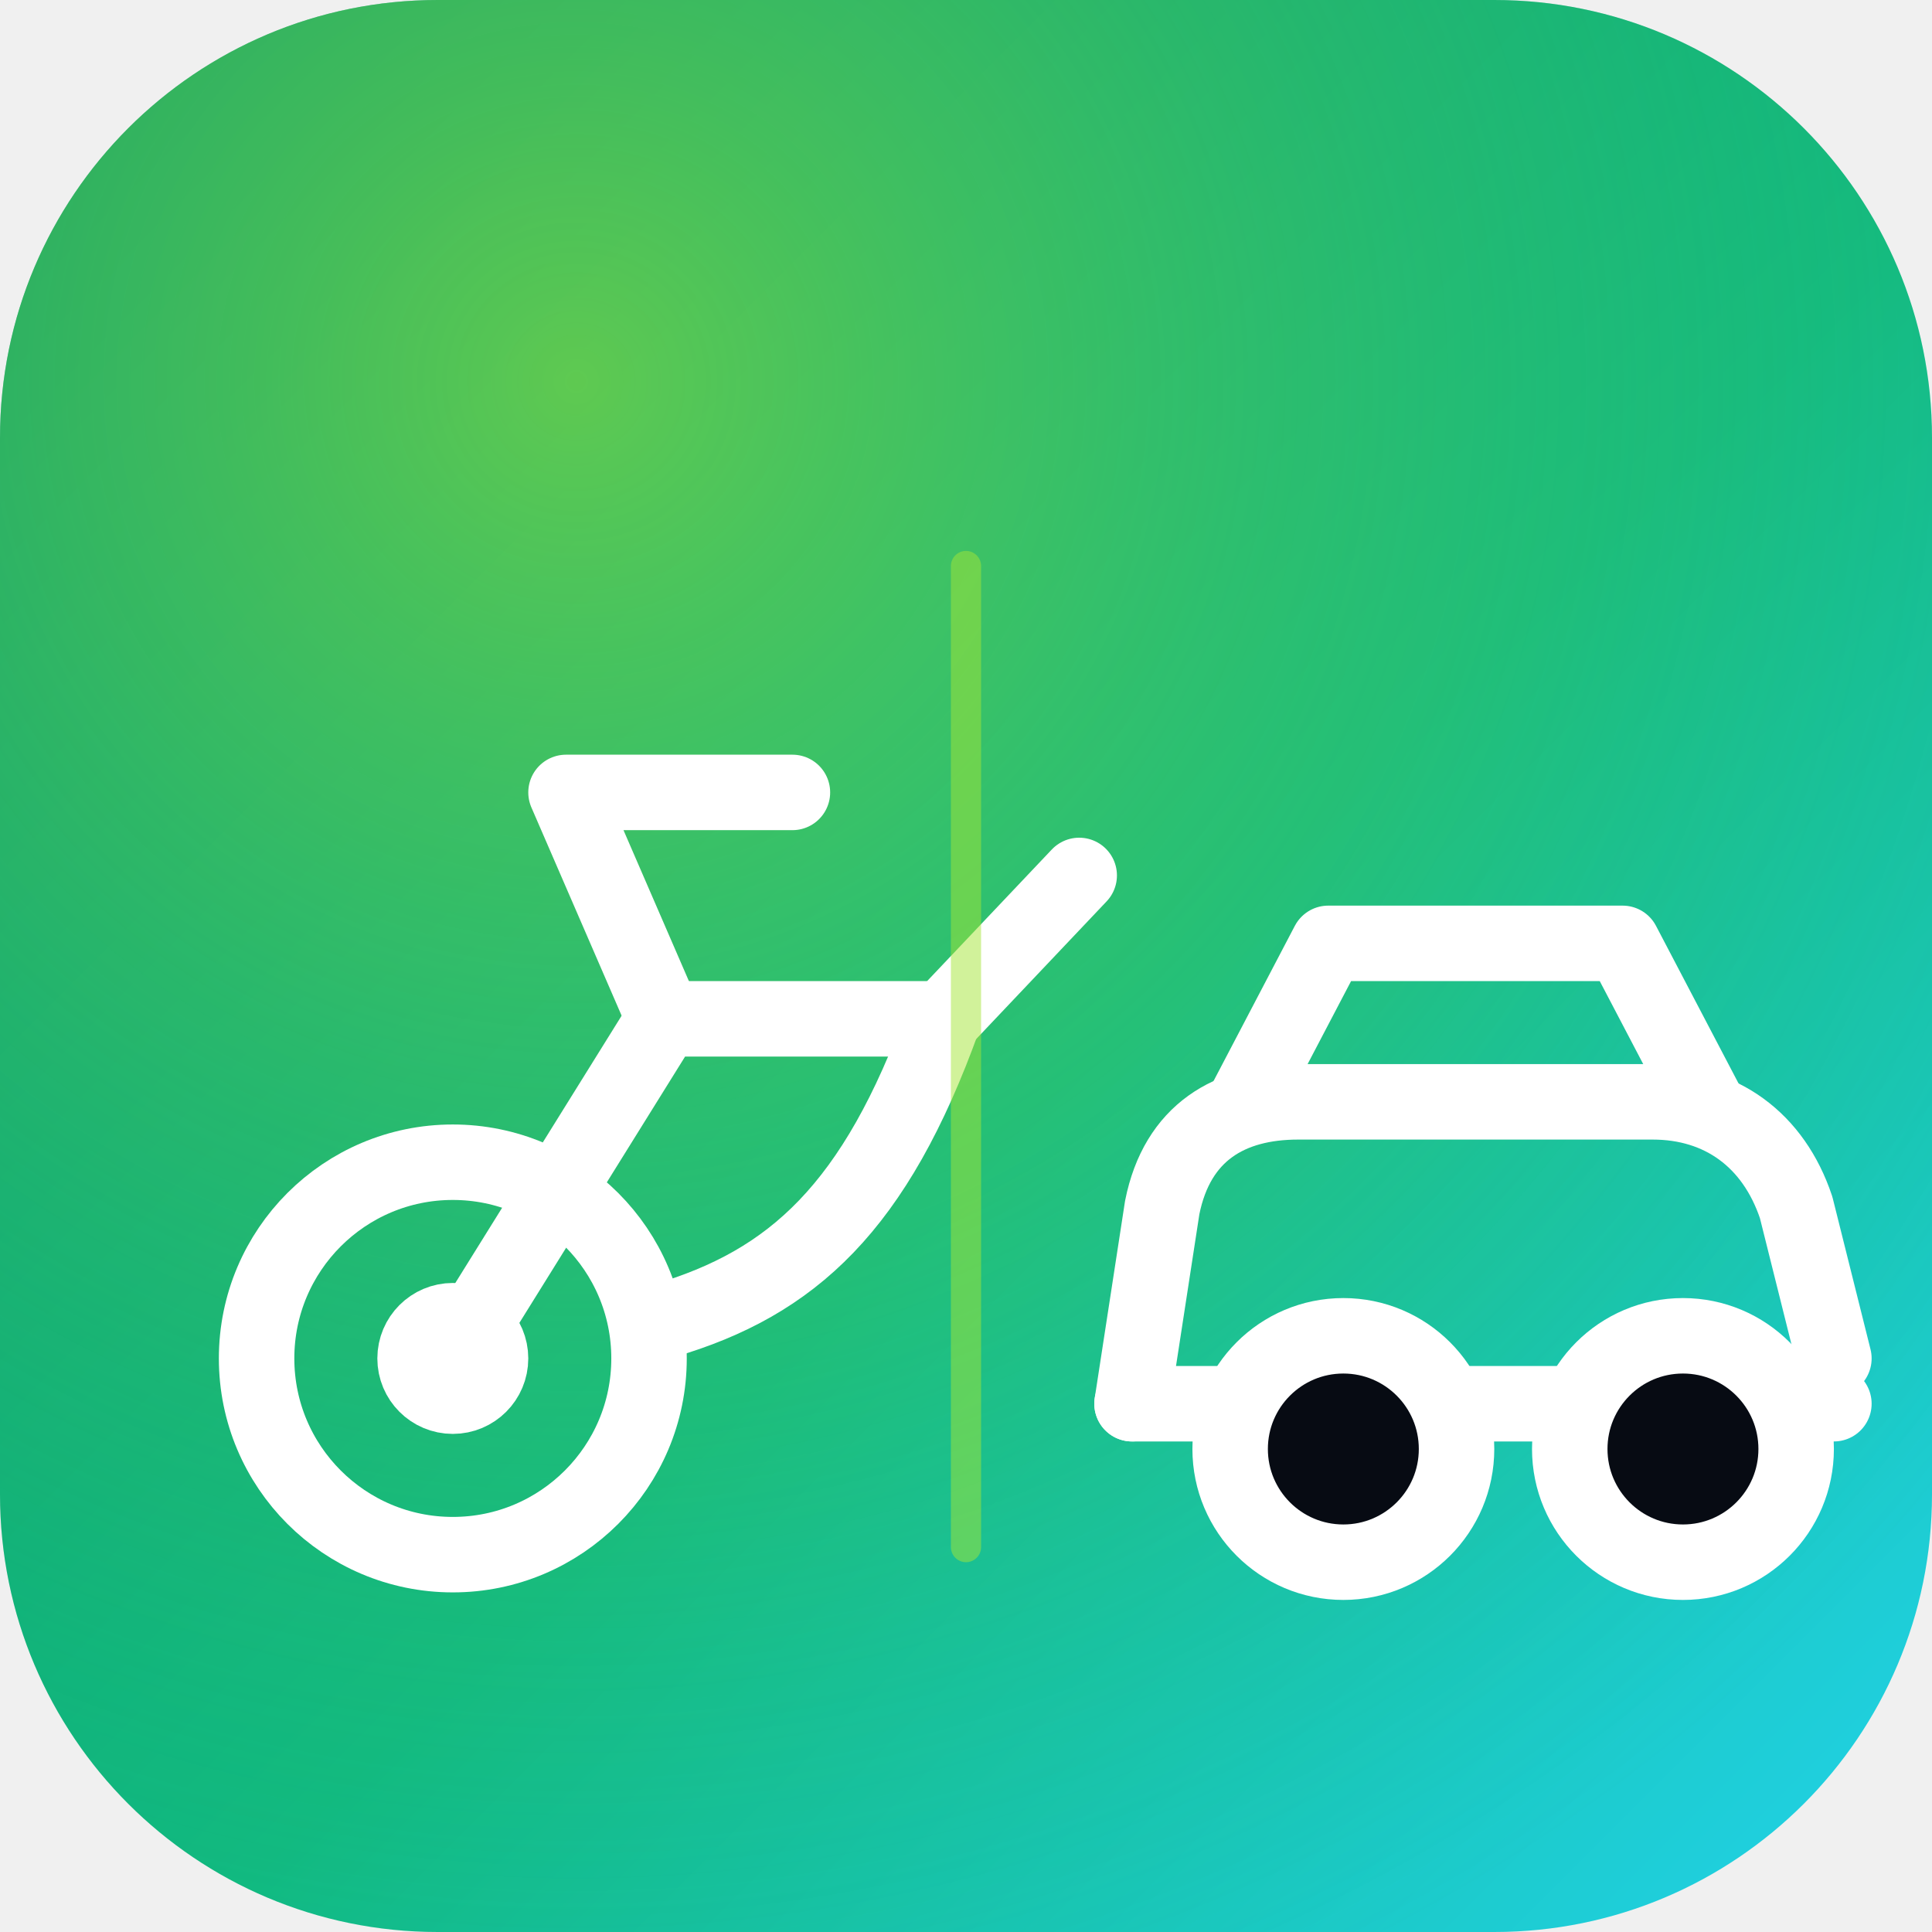
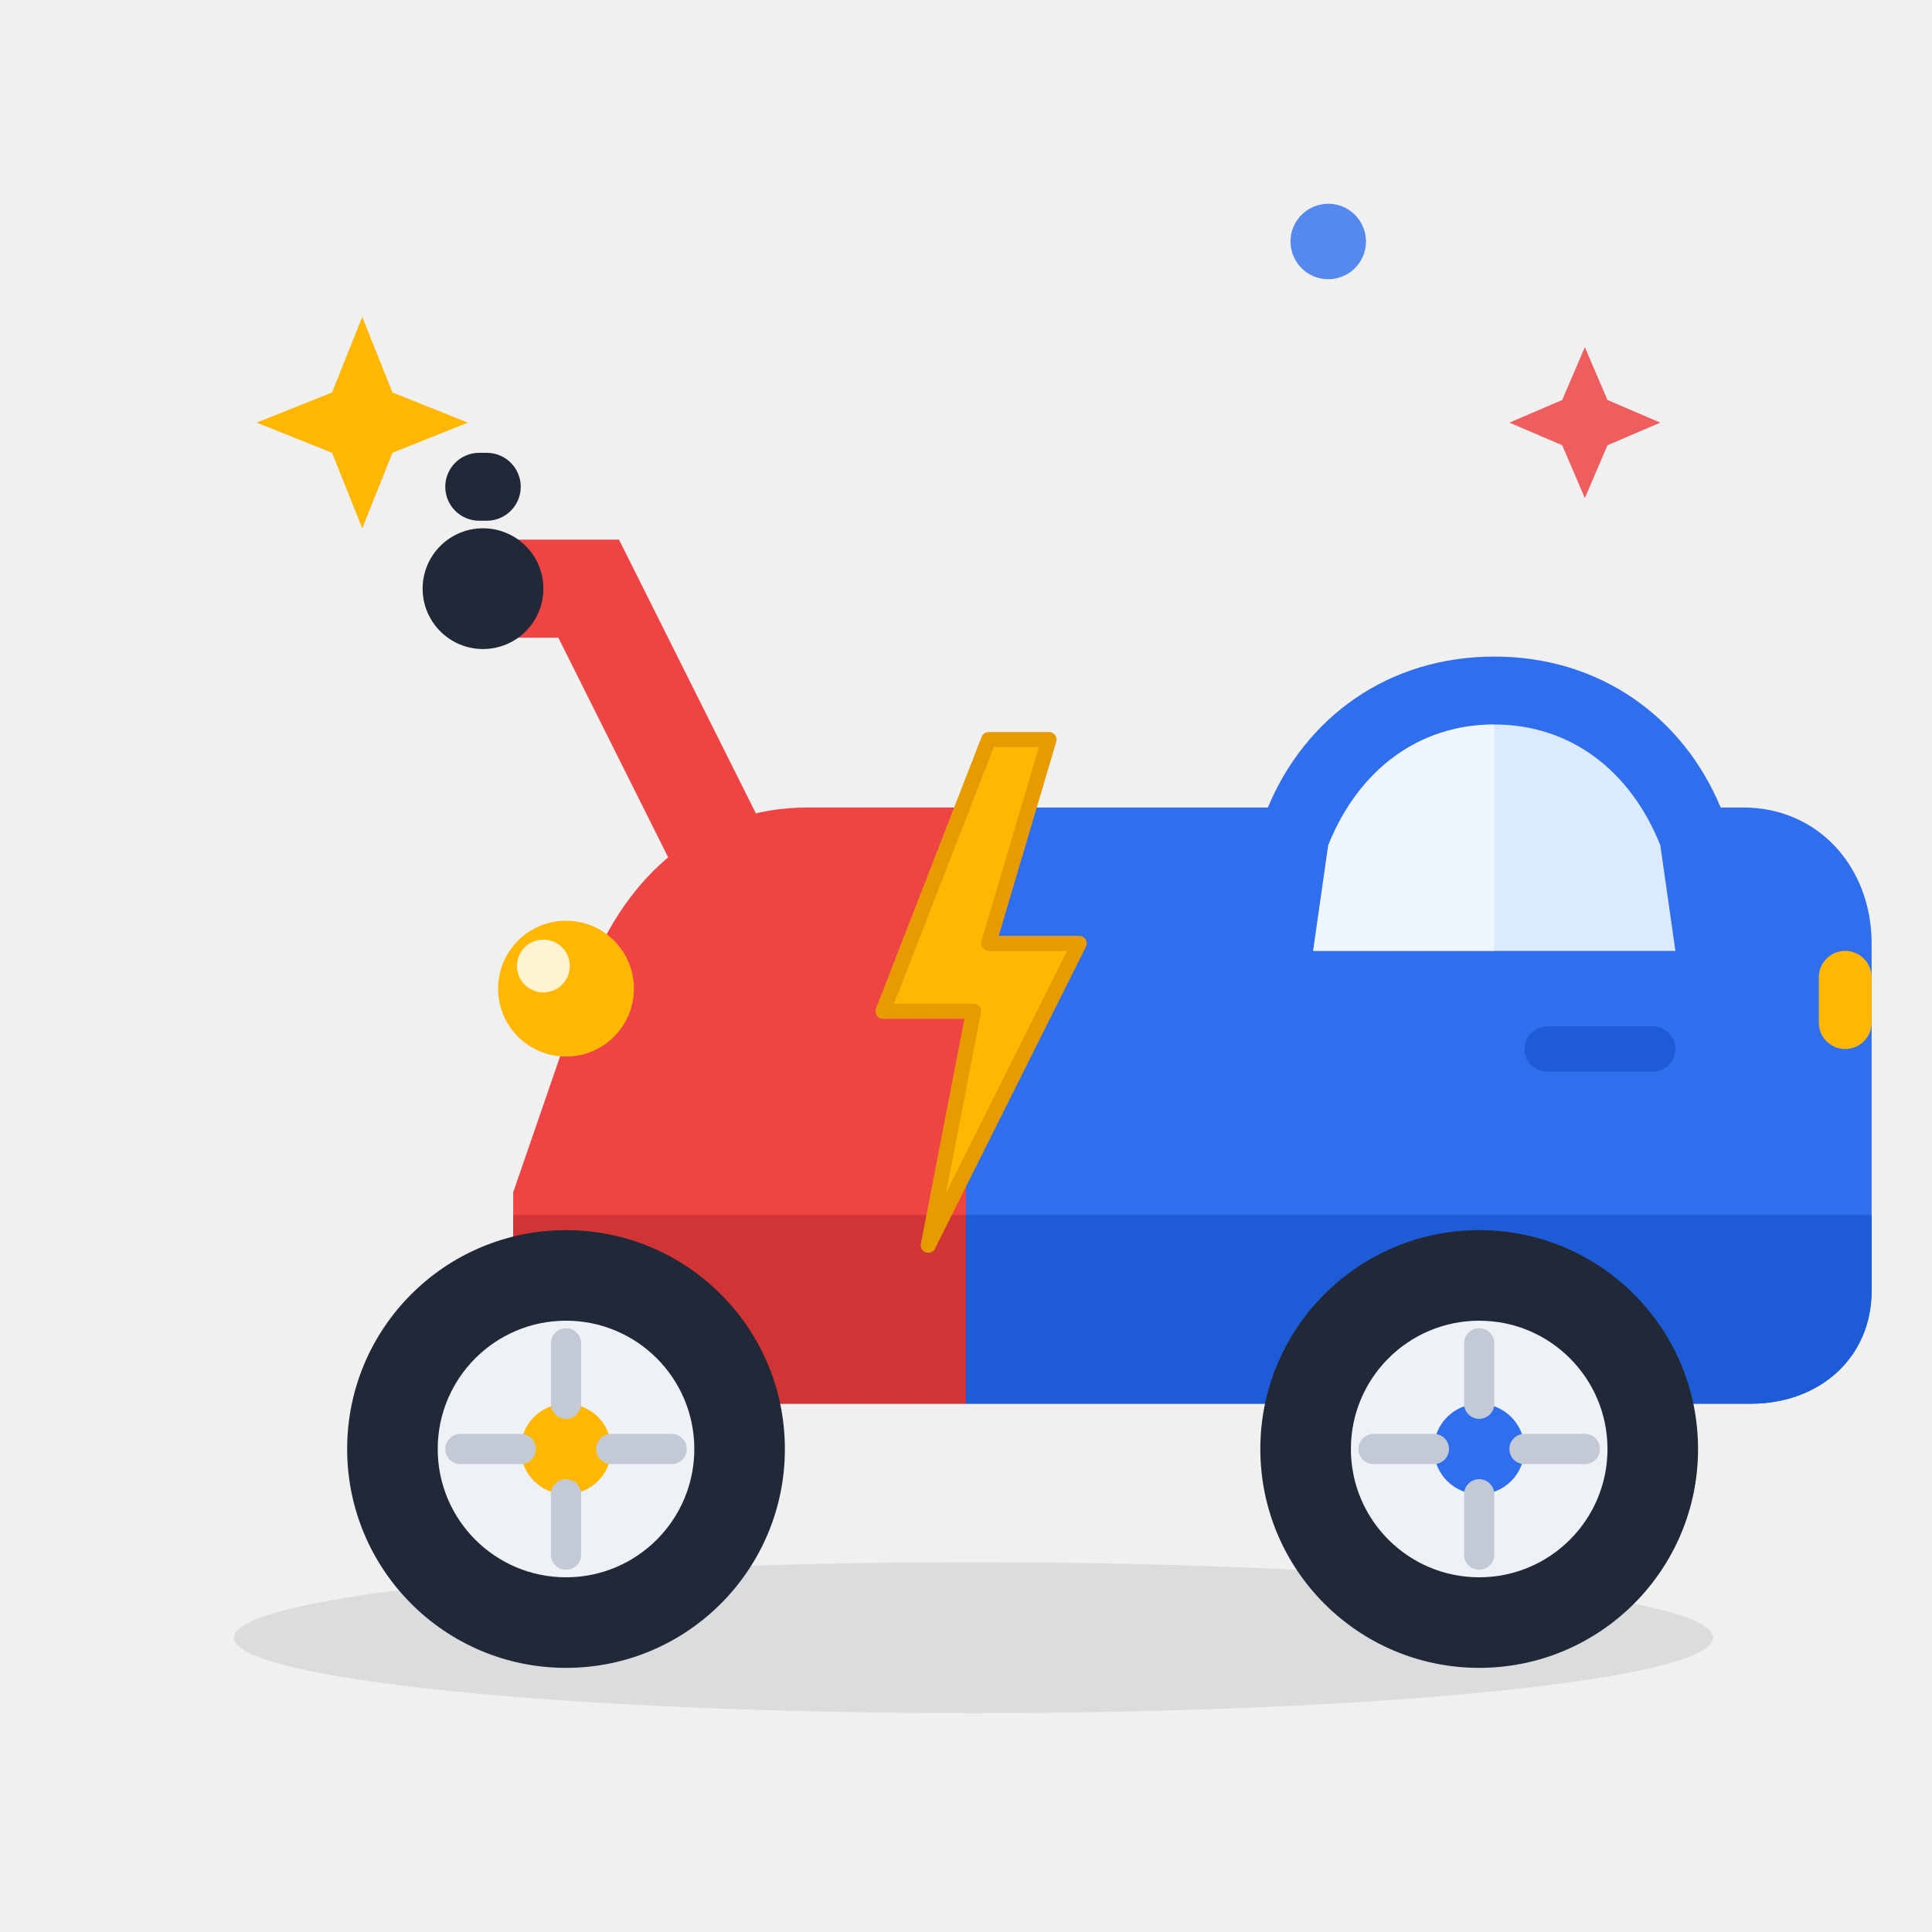
<svg xmlns="http://www.w3.org/2000/svg" width="512" height="512" viewBox="0 0 512 512">
-   <defs>
-     <linearGradient id="wd-g" x1="0" y1="0" x2="1" y2="1">
-       <stop offset="0" stop-color="#059669" />
-       <stop offset="0.55" stop-color="#10b981" />
-       <stop offset="1" stop-color="#22d3ee" />
-     </linearGradient>
-     <radialGradient id="wd-glow" cx="0.3" cy="0.2" r="0.9">
-       <stop offset="0" stop-color="#a3e635" stop-opacity="0.55" />
-       <stop offset="1" stop-color="#10b981" stop-opacity="0" />
-     </radialGradient>
-   </defs>
-   <rect width="512" height="512" rx="116" fill="url(#wd-g)" />
-   <rect width="512" height="512" rx="116" fill="url(#wd-glow)" />
-   <g fill="none" stroke="#ffffff" stroke-width="20" stroke-linecap="round" stroke-linejoin="round">
-     <circle cx="120" cy="360" r="52" />
-     <circle cx="120" cy="360" r="10" fill="#ffffff" />
-     <path d="M120 360 L176 270 L250 270" />
-     <path d="M176 270 L150 210 L210 210" />
-     <path d="M250 270 C232 320 210 340 176 350" />
-     <path d="M250 270 L286 232" />
-     <line x1="256" y1="150" x2="256" y2="410" stroke="#a3e635" stroke-width="8" opacity="0.5" />
-     <path d="M300 372 L308 320 C312 300 326 292 344 292 L438 292 C456 292 470 302 476 320 L486 360" />
-     <path d="M330 292 L352 250 L430 250 L452 292" />
-     <path d="M300 372 L486 372" />
-     <circle cx="356" cy="384" r="30" fill="#070b13" />
-     <circle cx="446" cy="384" r="30" fill="#070b13" />
+   <ellipse cx="258" cy="434" rx="196" ry="20" fill="#212837" opacity="0.10" />
+   <path d="M256 214 L336 214 C346 190 368 174 396 174 C424 174 446 190 456 214 L462 214 C482 214 496 230 496 250 L496 342 C496 360 482 372 464 372 L256 372 Z" fill="#2f6fed" />
+   <path d="M256 322 L496 322 L496 342 C496 360 482 372 464 372 L256 372 Z" fill="#1d5cd6" />
+   <path d="M352 224 C360 204 376 192 396 192 C416 192 432 204 440 224 L444 252 L348 252 Z" fill="#dceaff" />
+   <path d="M352 224 C360 204 376 192 396 192 L396 252 L348 252 Z" fill="#ffffff" opacity="0.55" />
+   <rect x="404" y="272" width="40" height="12" rx="6" fill="#1d5cd6" />
+   <rect x="482" y="252" width="14" height="26" rx="7" fill="#ffb703" />
+   <path d="M256 214 L214 214 C186 214 166 232 156 258 L136 316 L136 344 C136 360 148 372 164 372 L256 372 Z" fill="#ef4444" />
+   <path d="M256 322 L136 322 L136 344 C136 360 148 372 164 372 L256 372 Z" fill="#d13434" />
+   <path d="M196 236 L156 156 L136 156" fill="none" stroke="#ef4444" stroke-width="26" stroke-linecap="round" />
+   <circle cx="128" cy="156" r="16" fill="#212837" />
+   <rect x="118" y="120" width="20" height="18" rx="9" fill="#212837" />
+   <circle cx="150" cy="262" r="18" fill="#ffb703" />
+   <circle cx="144" cy="256" r="7" fill="#fff3d1" />
+   <path d="M262 196 L234 268 L258 268 L246 330 L286 250 L262 250 L278 196 Z" fill="#ffb703" stroke="#e79b00" stroke-width="4" stroke-linejoin="round" />
+   <g>
+     <circle cx="150" cy="384" r="58" fill="#212837" />
+     <circle cx="150" cy="384" r="34" fill="#eef1f6" />
+     <circle cx="150" cy="384" r="12" fill="#ffb703" />
+     <rect x="146" y="352" width="8" height="24" rx="4" fill="#c3cad6" />
+     <rect x="146" y="392" width="8" height="24" rx="4" fill="#c3cad6" />
+     <rect x="118" y="380" width="24" height="8" rx="4" fill="#c3cad6" />
+     <rect x="158" y="380" width="24" height="8" rx="4" fill="#c3cad6" />
  </g>
+   <g>
+     <circle cx="392" cy="384" r="58" fill="#212837" />
+     <circle cx="392" cy="384" r="34" fill="#eef1f6" />
+     <circle cx="392" cy="384" r="12" fill="#2f6fed" />
+     <rect x="388" y="352" width="8" height="24" rx="4" fill="#c3cad6" />
+     <rect x="388" y="392" width="8" height="24" rx="4" fill="#c3cad6" />
+     <rect x="360" y="380" width="24" height="8" rx="4" fill="#c3cad6" />
+     <rect x="400" y="380" width="24" height="8" rx="4" fill="#c3cad6" />
+   </g>
+   <path d="M96 84 L104 104 L124 112 L104 120 L96 140 L88 120 L68 112 L88 104 Z" fill="#ffb703" />
+   <path d="M420 92 L426 106 L440 112 L426 118 L420 132 L414 118 L400 112 L414 106 Z" fill="#ef4444" opacity="0.85" />
+   <circle cx="352" cy="64" r="10" fill="#2f6fed" opacity="0.8" />
</svg>
